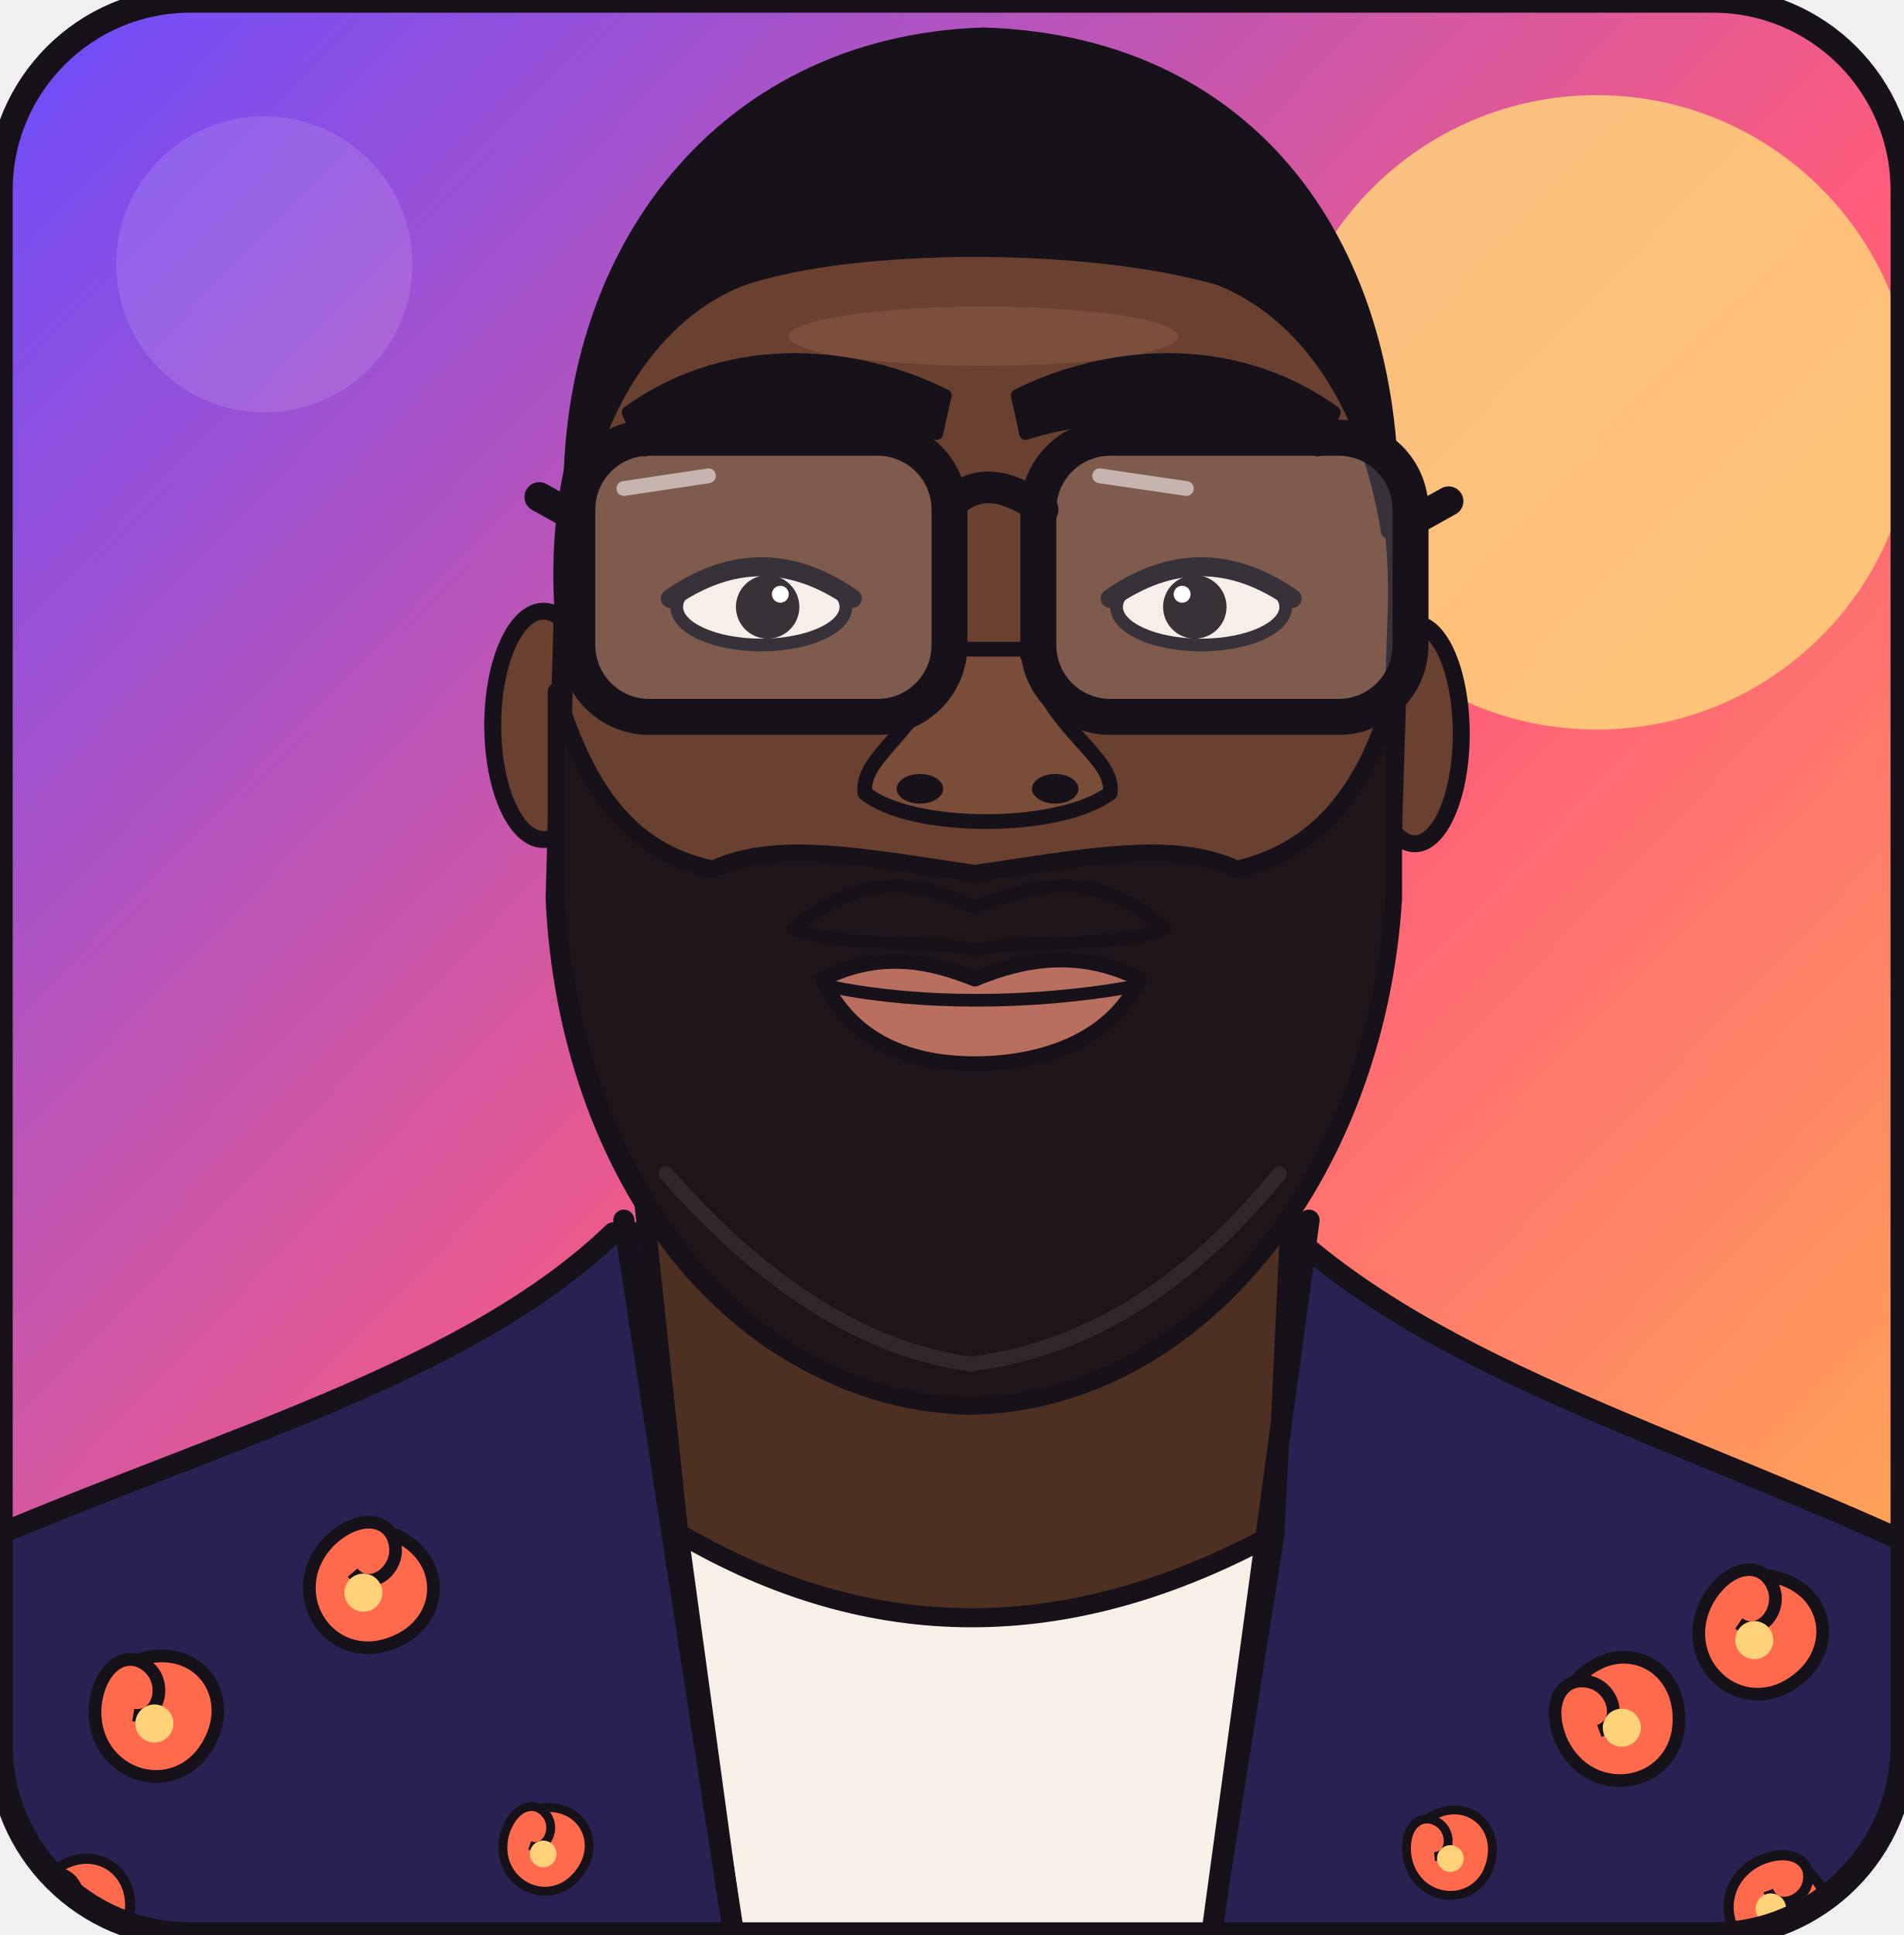
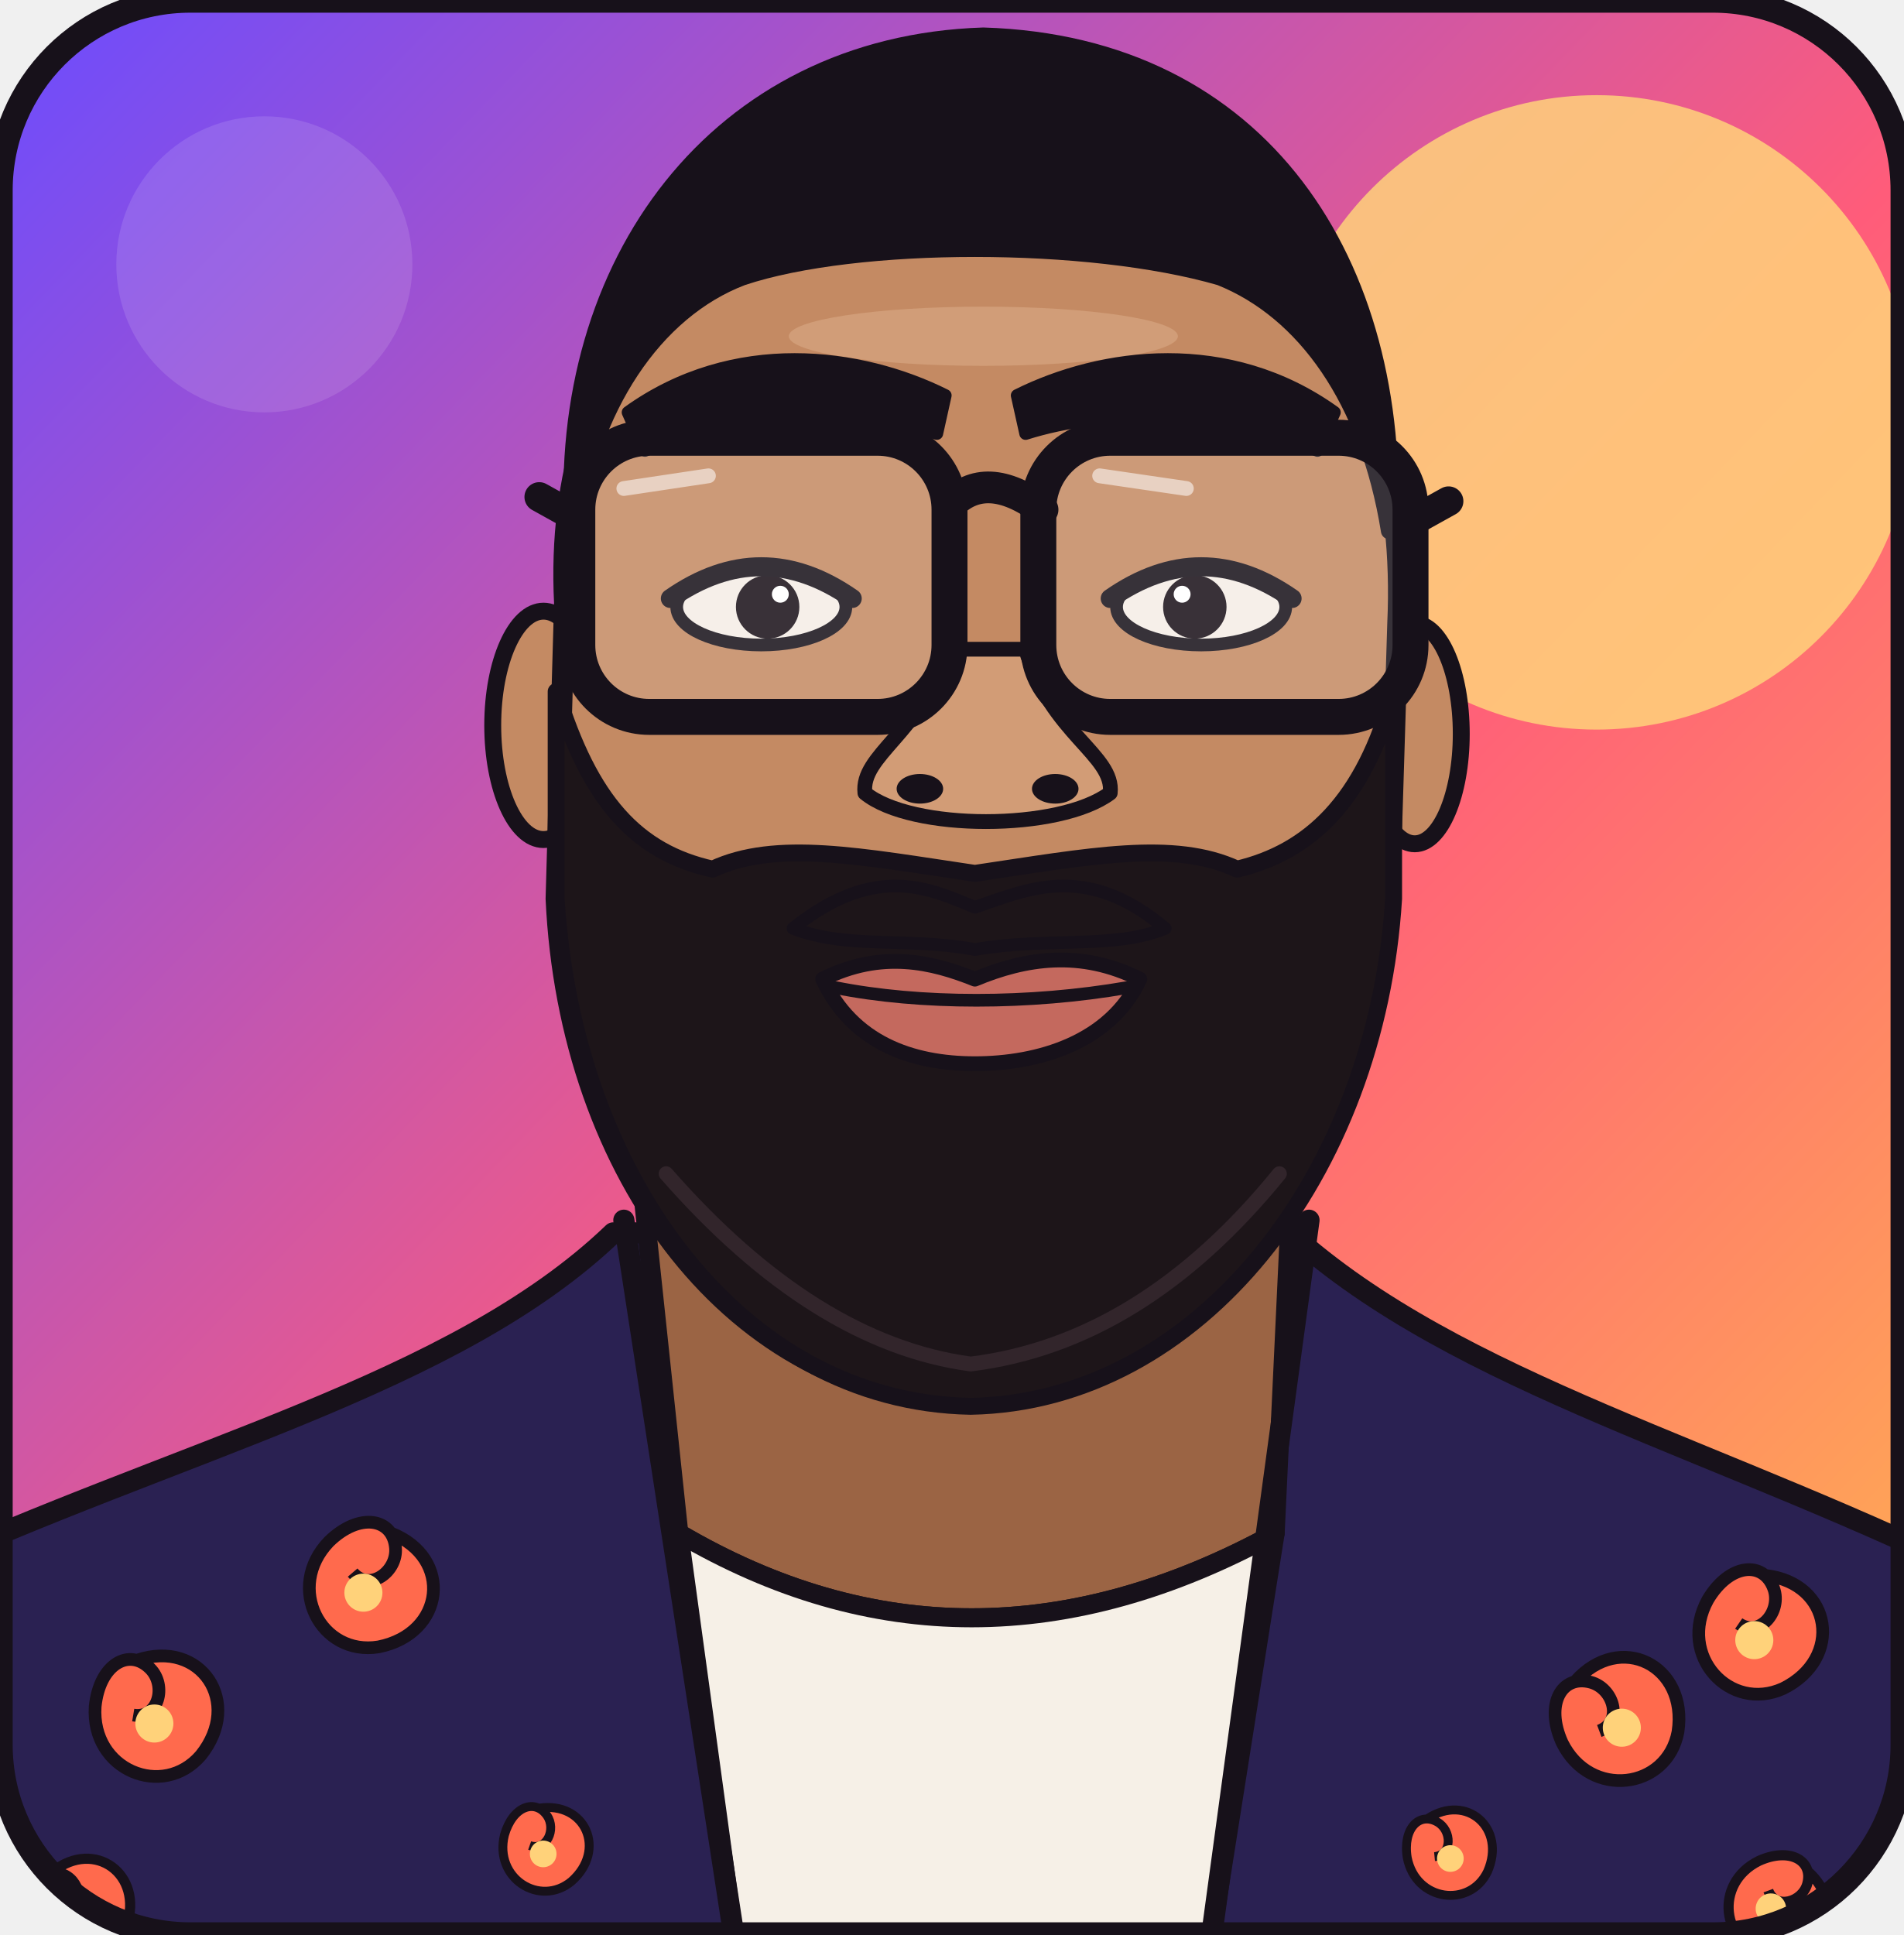
<svg xmlns="http://www.w3.org/2000/svg" viewBox="45 45 900 915" role="img" aria-labelledby="t">
  <defs>
    <linearGradient id="bg" x1="0" y1="0" x2="1" y2="1">
      <stop offset="0" stop-color="#6b4cff" />
      <stop offset=".55" stop-color="#ff5c7a" />
      <stop offset="1" stop-color="#ffb84d" />
    </linearGradient>
    <clipPath id="frame">
      <rect x="45" y="45" width="900" height="915" rx="90" />
    </clipPath>
    <g id="brow">
      <path d="M342 240 C392 204 452 212 492 232 L488 250 C450 238 396 238 350 258 Z" fill="#17111a" stroke="#17111a" stroke-width="6" stroke-linejoin="round" />
    </g>
    <g id="eye">
      <ellipse cx="405" cy="332" rx="40" ry="18" fill="#f4ede6" stroke="#17111a" stroke-width="6" />
      <circle cx="408" cy="332" r="15" fill="#1a1018" />
      <circle cx="414" cy="326" r="4" fill="#fff" />
      <path d="M362 328 Q405 298 448 328" fill="none" stroke="#17111a" stroke-width="9" stroke-linecap="round" />
    </g>
    <g id="lens">
      <rect x="318" y="252" width="176" height="132" rx="34" fill="#ffffff" fill-opacity=".14" stroke="#17111a" stroke-width="17" />
    </g>
    <g id="paisley">
      <path d="M0 0 C 30 -10 50 20 30 45 C 12 66 -22 52 -20 22 C -18 2 -4 -6 6 4 C 14 12 10 28 -2 26" fill="#ff6a4d" stroke="#17111a" stroke-width="6" stroke-linejoin="round" />
      <circle cx="8" cy="30" r="9" fill="#ffd27a" />
    </g>
  </defs>
  <g clip-path="url(#frame)">
    <rect x="45" y="45" width="900" height="915" fill="url(#bg)" />
    <circle cx="800" cy="240" r="150" fill="#ffd27a" opacity=".85" />
    <circle cx="170" cy="170" r="70" fill="#fff" opacity=".12" />
    <path d="M0 790 C130 730 260 700 335 628 L655 628 C735 700 860 730 990 795 L990 960 L0 960 Z" fill="#2a2152" stroke="#17111a" stroke-width="10" stroke-linejoin="round" />
    <use href="#paisley" x="110" y="830" />
    <use href="#paisley" transform="translate(230 770) rotate(40)" />
    <use href="#paisley" transform="translate(790 840) rotate(-30)" />
    <use href="#paisley" transform="translate(880 790) rotate(25)" />
    <use href="#paisley" transform="translate(70 930) rotate(-20) scale(.8)" />
    <use href="#paisley" transform="translate(900 930) rotate(60) scale(.8)" />
    <use href="#paisley" transform="translate(300 900) rotate(10) scale(.7)" />
    <use href="#paisley" transform="translate(720 905) rotate(-15) scale(.7)" />
-     <path d="M348 600 L656 600 L648 770 Q502 850 366 770 Z" fill="#4e3023" stroke="#17111a" stroke-width="9" stroke-linejoin="round" />
+     <path d="M348 600 L656 600 L648 770 Q502 850 366 770 Z" fill="#9b6444" stroke="#17111a" stroke-width="9" stroke-linejoin="round" />
    <path d="M366 770 Q502 850 648 770 L618 960 L392 960 Z" fill="#f6f0e7" stroke="#17111a" stroke-width="9" stroke-linejoin="round" />
    <path d="M340 622 L392 960 M664 622 L618 960" stroke="#17111a" stroke-width="10" stroke-linecap="round" fill="none" />
-     <ellipse cx="302" cy="388" rx="24" ry="54" fill="#6a4130" stroke="#17111a" stroke-width="8" />
-     <ellipse cx="714" cy="392" rx="22" ry="52" fill="#6a4130" stroke="#17111a" stroke-width="8" />
-     <path d="M312 330 C306 210 380 124 508 120 C640 120 712 210 706 340 L702 470 C692 600 612 706 504 708 C392 706 314 600 308 470 Z" fill="#6a4130" stroke="#17111a" stroke-width="10" stroke-linejoin="round" />
-     <ellipse cx="510" cy="204" rx="92" ry="14" fill="#8a5a45" opacity=".55" />
+     <ellipse cx="302" cy="388" rx="24" ry="54" fill="#c48a63" stroke="#17111a" stroke-width="8" />
+     <ellipse cx="714" cy="392" rx="22" ry="52" fill="#c48a63" stroke="#17111a" stroke-width="8" />
+     <path d="M312 330 C306 210 380 124 508 120 C640 120 712 210 706 340 L702 470 C692 600 612 706 504 708 C392 706 314 600 308 470 Z" fill="#c48a63" stroke="#17111a" stroke-width="10" stroke-linejoin="round" />
+     <ellipse cx="510" cy="204" rx="92" ry="14" fill="#dcad88" opacity=".55" />
    <path d="M308 372 L308 470 C316 600 394 708 504 710 C612 708 696 600 704 470 L704 372 C690 424 664 448 630 456 C600 442 560 450 506 458 C452 450 412 442 382 456 C346 448 324 424 308 372 Z" fill="#1d1519" stroke="#17111a" stroke-width="8" stroke-linejoin="round" />
    <path d="M360 600 Q430 680 504 690 M650 600 Q585 680 504 690" fill="none" stroke="#3a2c33" stroke-width="7" stroke-linecap="round" opacity=".7" />
    <path d="M316 296 C308 170 384 66 510 62 C642 66 708 170 702 296 C692 234 662 192 622 176 C560 158 450 158 396 176 C354 192 324 238 316 296 Z" fill="#17111a" stroke="#17111a" stroke-width="8" stroke-linejoin="round" />
    <use href="#brow" />
    <use href="#brow" transform="translate(1018 0) scale(-1 1)" />
-     <path d="M494 352 C480 392 452 402 454 420 C476 438 546 438 570 420 C572 402 542 392 530 352 Z" fill="#7a4d39" stroke="#17111a" stroke-width="7" stroke-linejoin="round" />
+     <path d="M494 352 C480 392 452 402 454 420 C476 438 546 438 570 420 C572 402 542 392 530 352 Z" fill="#d29c76" stroke="#17111a" stroke-width="7" stroke-linejoin="round" />
    <ellipse cx="480" cy="418" rx="11" ry="7" fill="#17111a" />
    <ellipse cx="544" cy="418" rx="11" ry="7" fill="#17111a" />
    <path d="M420 484 C460 452 486 466 506 474 C530 466 558 452 596 484 C572 494 540 488 506 494 C474 488 446 494 420 484 Z" fill="#1d1519" stroke="#17111a" stroke-width="6" stroke-linejoin="round" />
-     <path d="M434 508 C462 494 486 500 506 508 C530 498 556 494 584 508 C570 538 536 548 506 548 C476 548 448 538 434 508 Z" fill="#b86f60" stroke="#17111a" stroke-width="7" stroke-linejoin="round" />
+     <path d="M434 508 C462 494 486 500 506 508 C530 498 556 494 584 508 C570 538 536 548 506 548 C476 548 448 538 434 508 Z" fill="#c4695e" stroke="#17111a" stroke-width="7" stroke-linejoin="round" />
    <path d="M440 512 C480 520 532 520 578 512" fill="none" stroke="#17111a" stroke-width="6" stroke-linecap="round" />
    <use href="#eye" />
    <use href="#eye" transform="translate(1018 0) scale(-1 1)" />
    <use href="#lens" />
    <use href="#lens" transform="translate(1030 0) scale(-1 1)" />
    <path d="M494 284 Q511 266 538 286" fill="none" stroke="#17111a" stroke-width="15" stroke-linecap="round" />
    <path d="M318 290 L300 280 M712 292 L730 282" stroke="#17111a" stroke-width="14" stroke-linecap="round" />
    <path d="M340 276 L380 270 M565 270 L606 276" stroke="#fff" stroke-width="7" stroke-linecap="round" opacity=".55" />
  </g>
  <rect x="45" y="45" width="900" height="915" rx="90" fill="none" stroke="#17111a" stroke-width="12" />
</svg>
